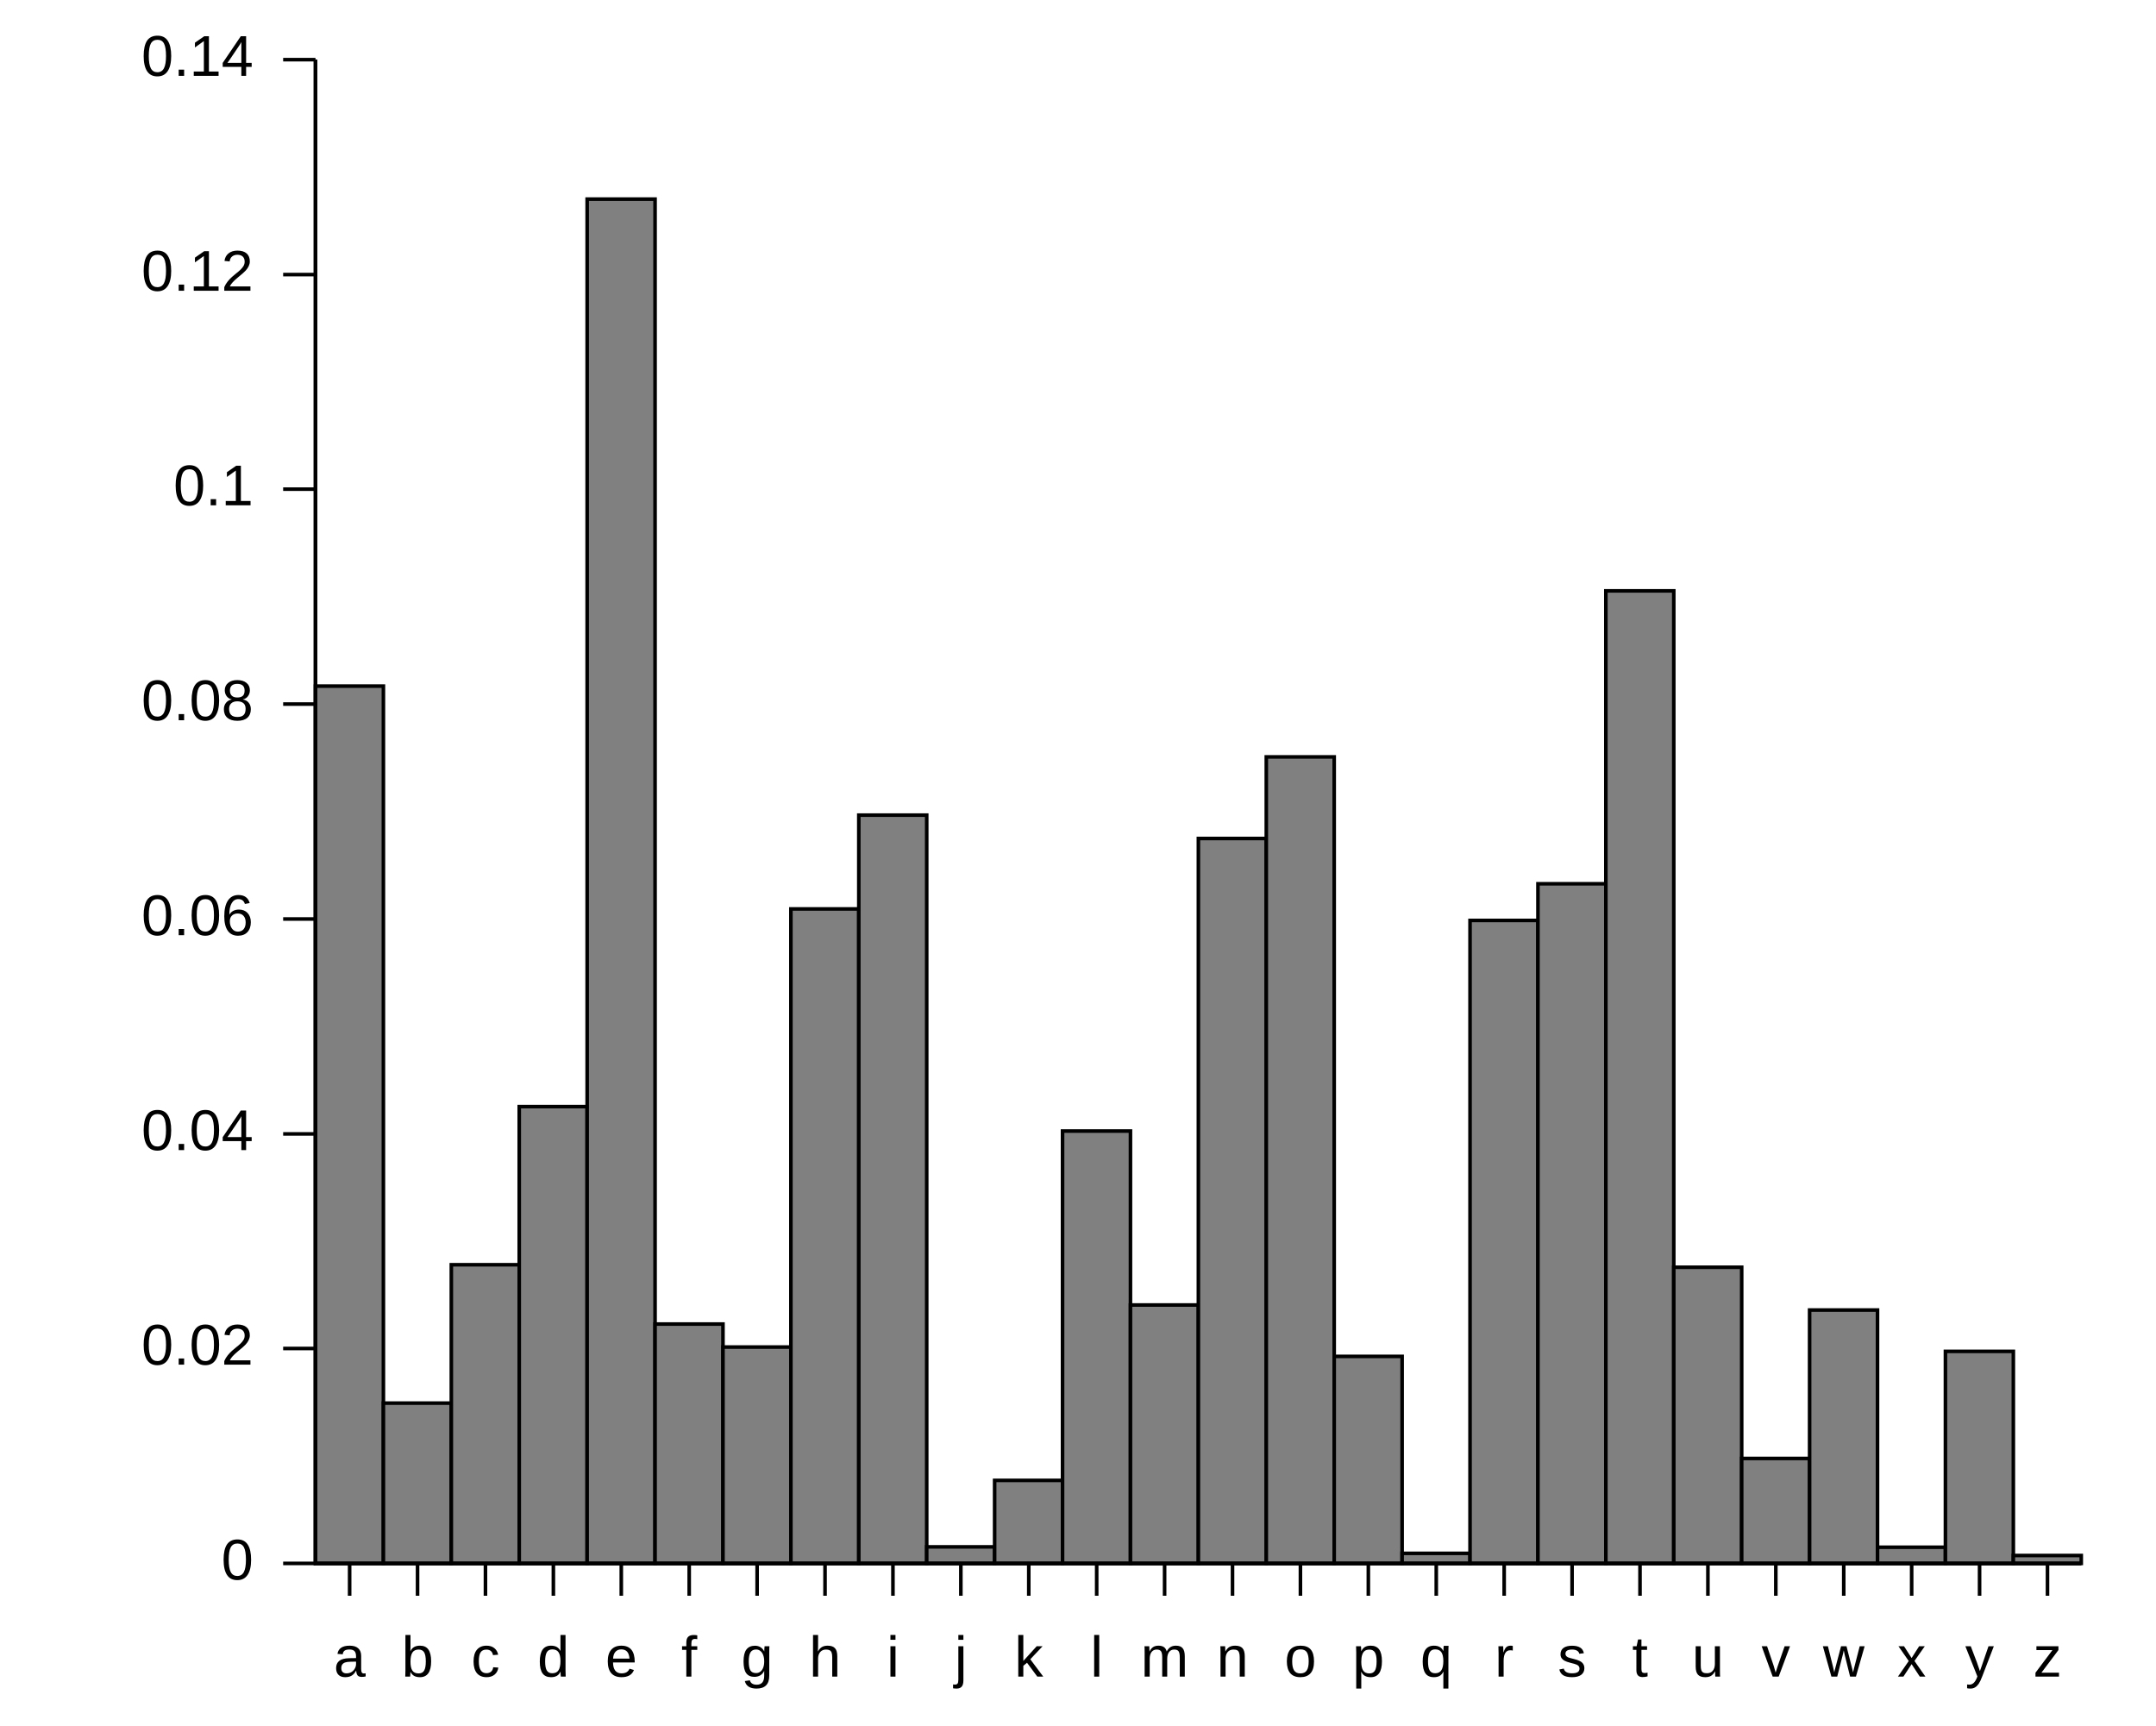
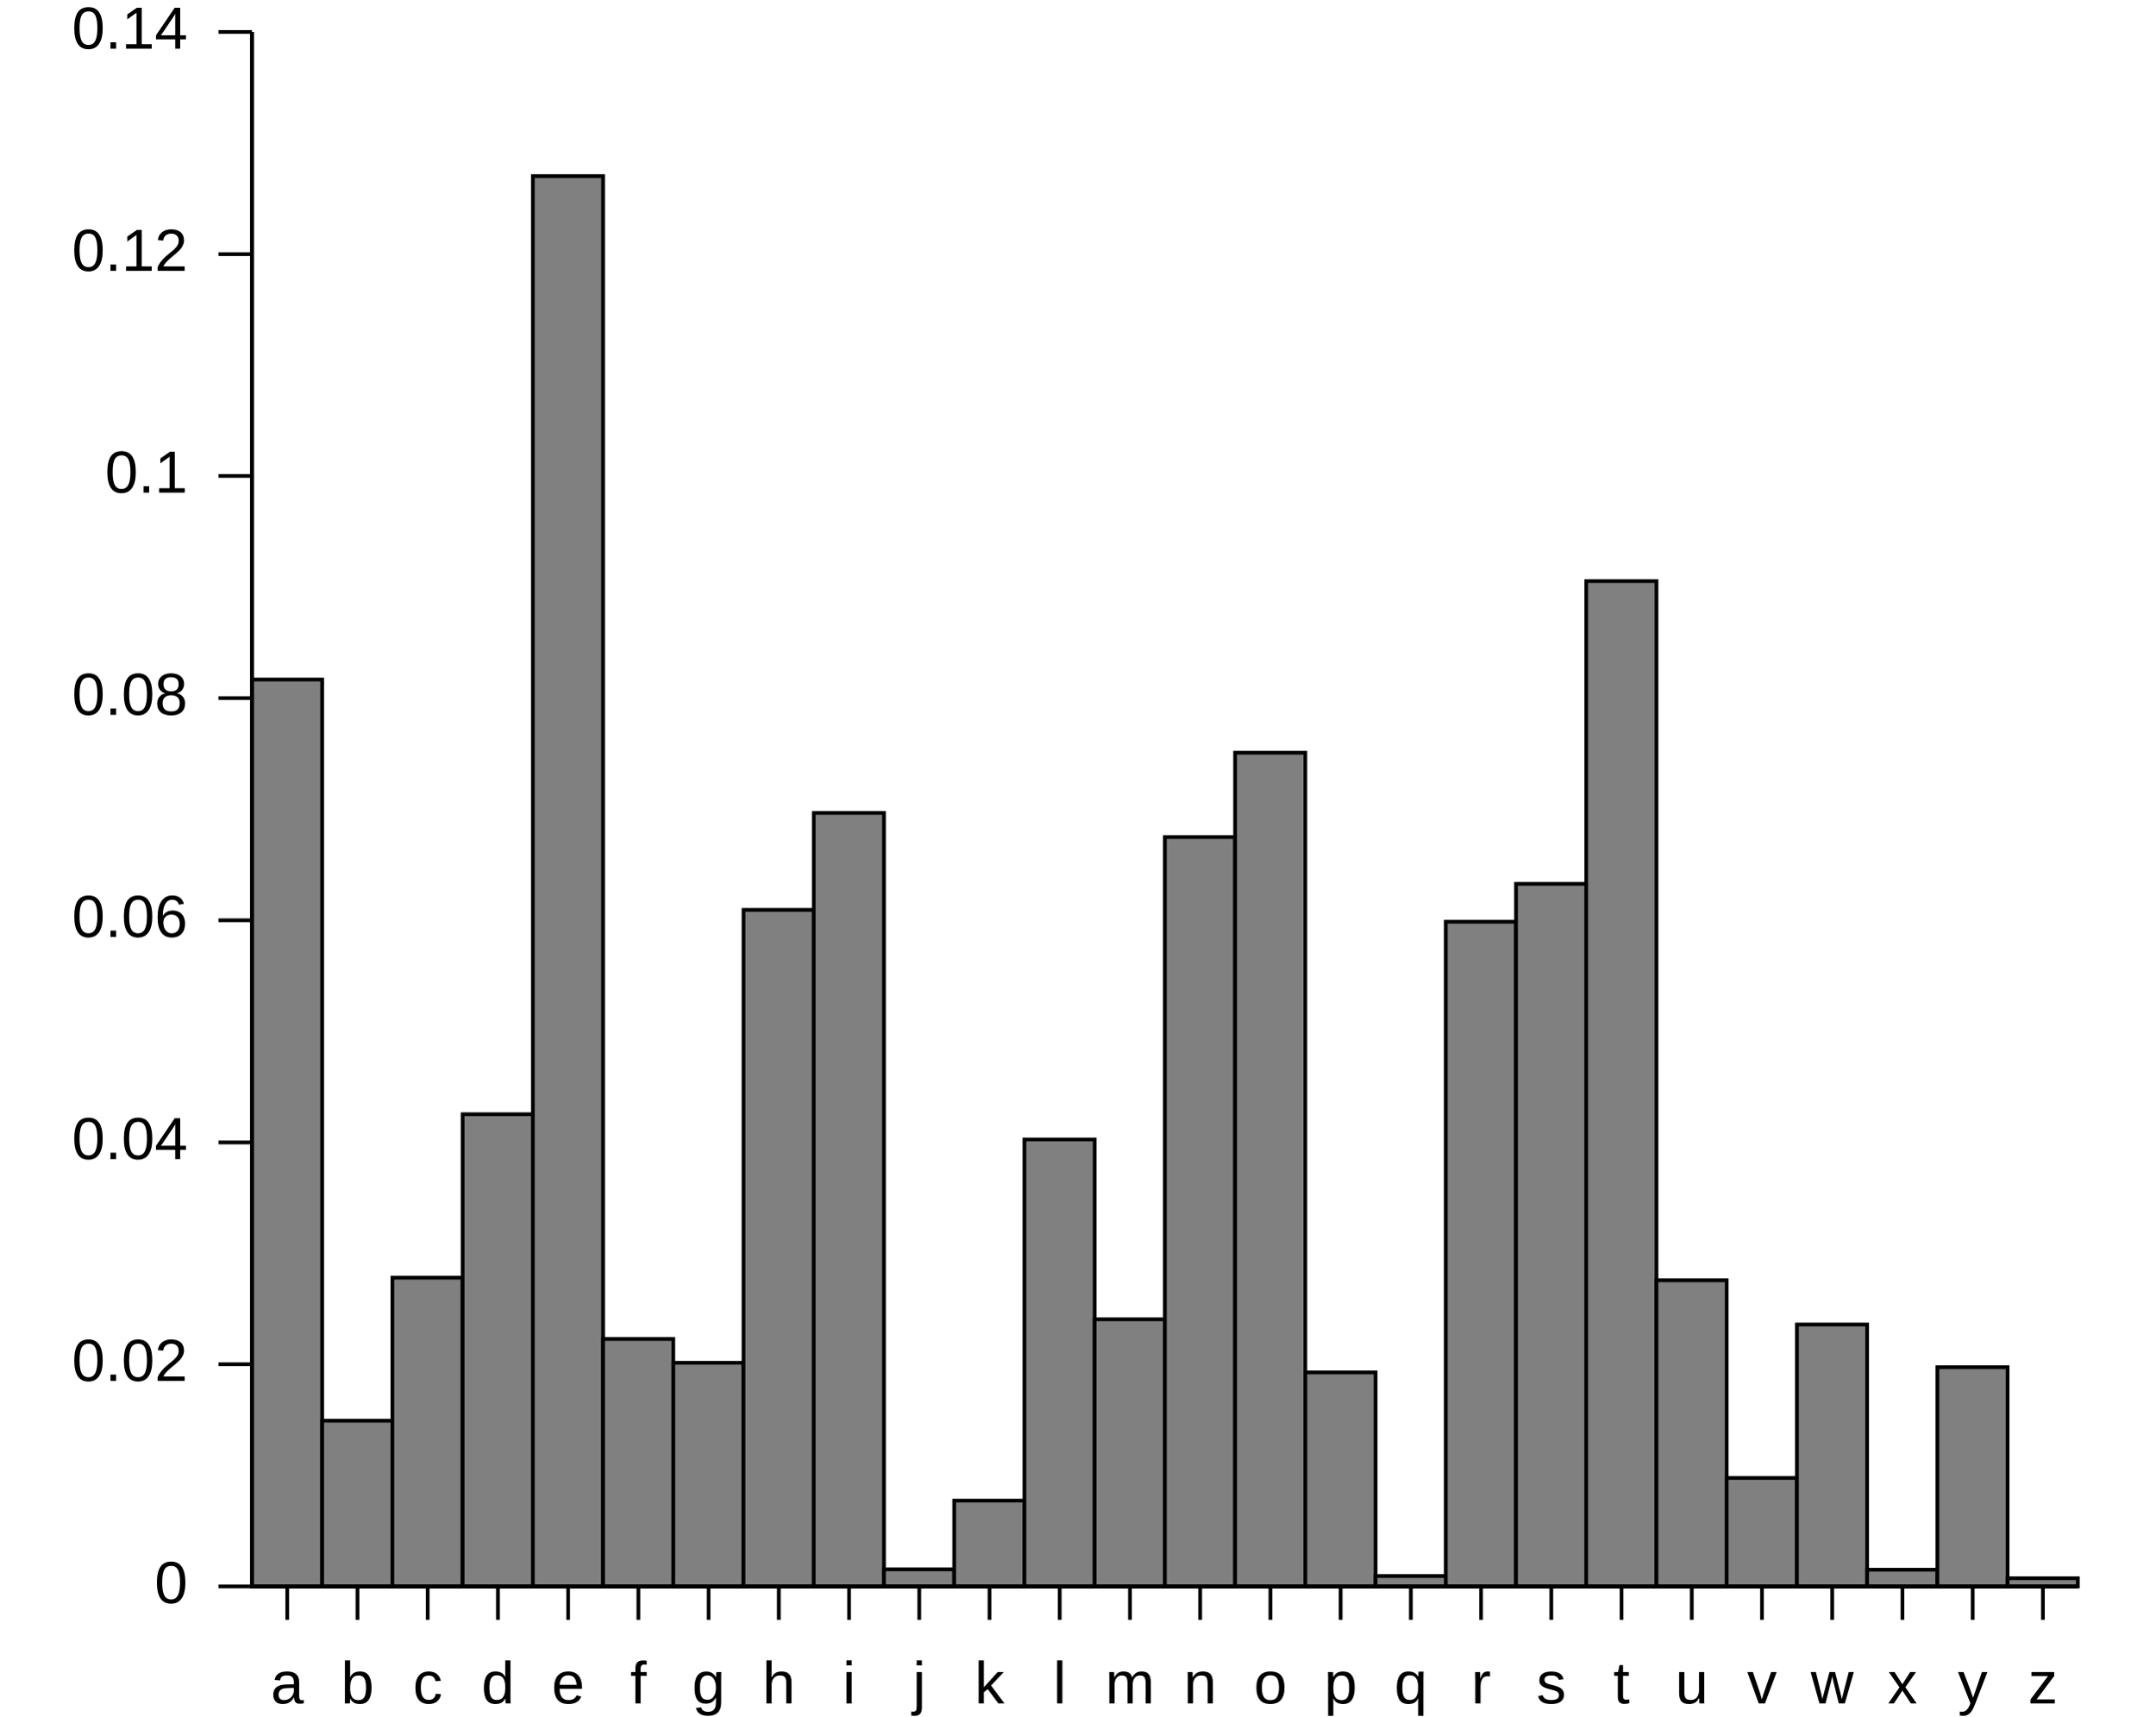
- <svg xmlns="http://www.w3.org/2000/svg" xmlns:xlink="http://www.w3.org/1999/xlink" width="1200" height="960" viewBox="0 0 600 480">
+ <svg xmlns="http://www.w3.org/2000/svg" xmlns:xlink="http://www.w3.org/1999/xlink" width="1160" height="924" viewBox="20 8 580 462">
  <defs>
    <circle id="gpDot" r="0.5" stroke-width="0.5" />
    <path id="gpPt0" stroke-width="0.222" stroke="currentColor" d="M-1,0 h2 M0,-1 v2" />
    <path id="gpPt1" stroke-width="0.222" stroke="currentColor" d="M-1,-1 L1,1 M1,-1 L-1,1" />
    <path id="gpPt2" stroke-width="0.222" stroke="currentColor" d="M-1,0 L1,0 M0,-1 L0,1 M-1,-1 L1,1 M-1,1 L1,-1" />
    <rect id="gpPt3" stroke-width="0.222" stroke="currentColor" x="-1" y="-1" width="2" height="2" />
    <rect id="gpPt4" stroke-width="0.222" stroke="currentColor" fill="currentColor" x="-1" y="-1" width="2" height="2" />
    <circle id="gpPt5" stroke-width="0.222" stroke="currentColor" cx="0" cy="0" r="1" />
    <use xlink:href="#gpPt5" id="gpPt6" fill="currentColor" stroke="none" />
    <path id="gpPt7" stroke-width="0.222" stroke="currentColor" d="M0,-1.33 L-1.33,0.67 L1.33,0.67 z" />
    <use xlink:href="#gpPt7" id="gpPt8" fill="currentColor" stroke="none" />
    <use xlink:href="#gpPt7" id="gpPt9" stroke="currentColor" transform="rotate(180)" />
    <use xlink:href="#gpPt9" id="gpPt10" fill="currentColor" stroke="none" />
    <use xlink:href="#gpPt3" id="gpPt11" stroke="currentColor" transform="rotate(45)" />
    <use xlink:href="#gpPt11" id="gpPt12" fill="currentColor" stroke="none" />
  </defs>
  <g style="fill:none; color:white; stroke:currentColor; stroke-width:1.00; stroke-linecap:butt; stroke-linejoin:miter">
</g>
  <g style="fill:none; color:black; stroke:currentColor; stroke-width:1.00; stroke-linecap:butt; stroke-linejoin:miter">
    <path d="M87.8,435.0 L78.8,435.0 " />
    <g transform="translate(70.5,439.5)" style="stroke:none; fill:black; font-family:Arial; font-size:12.00pt; text-anchor:end">
      <text> 0</text>
    </g>
    <path d="M87.8,375.2 L78.8,375.2 " />
    <g transform="translate(70.5,379.7)" style="stroke:none; fill:black; font-family:Arial; font-size:12.00pt; text-anchor:end">
      <text> 0.02</text>
    </g>
    <path d="M87.8,315.5 L78.8,315.5 " />
    <g transform="translate(70.5,320.0)" style="stroke:none; fill:black; font-family:Arial; font-size:12.00pt; text-anchor:end">
      <text> 0.04</text>
    </g>
    <path d="M87.8,255.7 L78.8,255.7 " />
    <g transform="translate(70.5,260.2)" style="stroke:none; fill:black; font-family:Arial; font-size:12.00pt; text-anchor:end">
      <text> 0.06</text>
    </g>
    <path d="M87.8,195.9 L78.8,195.9 " />
    <g transform="translate(70.5,200.4)" style="stroke:none; fill:black; font-family:Arial; font-size:12.00pt; text-anchor:end">
      <text> 0.08</text>
    </g>
    <path d="M87.8,136.1 L78.8,136.1 " />
    <g transform="translate(70.5,140.6)" style="stroke:none; fill:black; font-family:Arial; font-size:12.00pt; text-anchor:end">
      <text> 0.1</text>
    </g>
    <path d="M87.8,76.4 L78.8,76.4 " />
    <g transform="translate(70.5,80.9)" style="stroke:none; fill:black; font-family:Arial; font-size:12.00pt; text-anchor:end">
      <text> 0.12</text>
    </g>
    <path d="M87.8,16.6 L78.8,16.6 " />
    <g transform="translate(70.5,21.1)" style="stroke:none; fill:black; font-family:Arial; font-size:12.00pt; text-anchor:end">
      <text> 0.14</text>
    </g>
    <path d="M97.3,435.0 L97.3,444.0 " />
    <g transform="translate(97.3,466.5)" style="stroke:none; fill:black; font-family:Arial; font-size:12.00pt; text-anchor:middle">
      <text>a</text>
    </g>
    <path d="M116.2,435.0 L116.2,444.0 " />
    <g transform="translate(116.2,466.5)" style="stroke:none; fill:black; font-family:Arial; font-size:12.00pt; text-anchor:middle">
      <text>b</text>
    </g>
    <path d="M135.1,435.0 L135.1,444.0 " />
    <g transform="translate(135.1,466.5)" style="stroke:none; fill:black; font-family:Arial; font-size:12.00pt; text-anchor:middle">
      <text>c</text>
    </g>
    <path d="M154.0,435.0 L154.0,444.0 " />
    <g transform="translate(154.0,466.5)" style="stroke:none; fill:black; font-family:Arial; font-size:12.00pt; text-anchor:middle">
      <text>d</text>
    </g>
    <path d="M172.9,435.0 L172.9,444.0 " />
    <g transform="translate(172.9,466.5)" style="stroke:none; fill:black; font-family:Arial; font-size:12.00pt; text-anchor:middle">
      <text>e</text>
    </g>
    <path d="M191.8,435.0 L191.8,444.0 " />
    <g transform="translate(191.8,466.5)" style="stroke:none; fill:black; font-family:Arial; font-size:12.00pt; text-anchor:middle">
      <text>f</text>
    </g>
    <path d="M210.7,435.0 L210.7,444.0 " />
    <g transform="translate(210.7,466.5)" style="stroke:none; fill:black; font-family:Arial; font-size:12.00pt; text-anchor:middle">
      <text>g</text>
    </g>
    <path d="M229.6,435.0 L229.6,444.0 " />
    <g transform="translate(229.6,466.5)" style="stroke:none; fill:black; font-family:Arial; font-size:12.00pt; text-anchor:middle">
      <text>h</text>
    </g>
    <path d="M248.5,435.0 L248.5,444.0 " />
    <g transform="translate(248.5,466.5)" style="stroke:none; fill:black; font-family:Arial; font-size:12.00pt; text-anchor:middle">
      <text>i</text>
    </g>
    <path d="M267.4,435.0 L267.4,444.0 " />
    <g transform="translate(267.4,466.5)" style="stroke:none; fill:black; font-family:Arial; font-size:12.00pt; text-anchor:middle">
      <text>j</text>
    </g>
    <path d="M286.3,435.0 L286.3,444.0 " />
    <g transform="translate(286.3,466.5)" style="stroke:none; fill:black; font-family:Arial; font-size:12.00pt; text-anchor:middle">
      <text>k</text>
    </g>
    <path d="M305.2,435.0 L305.2,444.0 " />
    <g transform="translate(305.2,466.5)" style="stroke:none; fill:black; font-family:Arial; font-size:12.00pt; text-anchor:middle">
      <text>l</text>
    </g>
    <path d="M324.1,435.0 L324.1,444.0 " />
    <g transform="translate(324.1,466.5)" style="stroke:none; fill:black; font-family:Arial; font-size:12.00pt; text-anchor:middle">
      <text>m</text>
    </g>
    <path d="M343.0,435.0 L343.0,444.0 " />
    <g transform="translate(343.0,466.5)" style="stroke:none; fill:black; font-family:Arial; font-size:12.00pt; text-anchor:middle">
      <text>n</text>
    </g>
    <path d="M361.9,435.0 L361.9,444.0 " />
    <g transform="translate(361.9,466.5)" style="stroke:none; fill:black; font-family:Arial; font-size:12.00pt; text-anchor:middle">
      <text>o</text>
    </g>
    <path d="M380.8,435.0 L380.8,444.0 " />
    <g transform="translate(380.8,466.5)" style="stroke:none; fill:black; font-family:Arial; font-size:12.00pt; text-anchor:middle">
      <text>p</text>
    </g>
    <path d="M399.7,435.0 L399.7,444.0 " />
    <g transform="translate(399.7,466.5)" style="stroke:none; fill:black; font-family:Arial; font-size:12.00pt; text-anchor:middle">
      <text>q</text>
    </g>
    <path d="M418.6,435.0 L418.6,444.0 " />
    <g transform="translate(418.6,466.5)" style="stroke:none; fill:black; font-family:Arial; font-size:12.00pt; text-anchor:middle">
      <text>r</text>
    </g>
    <path d="M437.5,435.0 L437.5,444.0 " />
    <g transform="translate(437.5,466.5)" style="stroke:none; fill:black; font-family:Arial; font-size:12.00pt; text-anchor:middle">
      <text>s</text>
    </g>
    <path d="M456.4,435.0 L456.4,444.0 " />
    <g transform="translate(456.4,466.5)" style="stroke:none; fill:black; font-family:Arial; font-size:12.00pt; text-anchor:middle">
      <text>t</text>
    </g>
    <path d="M475.3,435.0 L475.3,444.0 " />
    <g transform="translate(475.3,466.5)" style="stroke:none; fill:black; font-family:Arial; font-size:12.00pt; text-anchor:middle">
      <text>u</text>
    </g>
    <path d="M494.2,435.0 L494.2,444.0 " />
    <g transform="translate(494.2,466.5)" style="stroke:none; fill:black; font-family:Arial; font-size:12.00pt; text-anchor:middle">
      <text>v</text>
    </g>
    <path d="M513.1,435.0 L513.1,444.0 " />
    <g transform="translate(513.1,466.5)" style="stroke:none; fill:black; font-family:Arial; font-size:12.00pt; text-anchor:middle">
      <text>w</text>
    </g>
    <path d="M532.0,435.0 L532.0,444.0 " />
    <g transform="translate(532.0,466.5)" style="stroke:none; fill:black; font-family:Arial; font-size:12.00pt; text-anchor:middle">
      <text>x</text>
    </g>
    <path d="M550.9,435.0 L550.9,444.0 " />
    <g transform="translate(550.9,466.5)" style="stroke:none; fill:black; font-family:Arial; font-size:12.00pt; text-anchor:middle">
      <text>y</text>
    </g>
    <path d="M569.8,435.0 L569.8,444.0 " />
    <g transform="translate(569.8,466.5)" style="stroke:none; fill:black; font-family:Arial; font-size:12.00pt; text-anchor:middle">
      <text>z</text>
    </g>
    <path d="M87.8,16.6 L87.8,435.0 L579.2,435.0 M579.2,16.6 M87.8,16.6 " />
  </g>
  <g style="fill:none; color:gray; stroke:currentColor; stroke-width:1.00; stroke-linecap:butt; stroke-linejoin:miter">
    <g style="stroke:none; shape-rendering:crispEdges">
      <polygon fill="currentColor" points="87.8,435.0 106.8,435.0 106.8,190.8 87.8,190.8 " />
    </g>
  </g>
  <g style="fill:none; color:black; stroke:currentColor; stroke-width:1.00; stroke-linecap:butt; stroke-linejoin:miter">
    <path d="M87.8,435.0 L87.8,190.9 L106.7,190.9 L106.7,435.0 L87.8,435.0 Z " />
  </g>
  <g style="fill:none; color:gray; stroke:currentColor; stroke-width:1.00; stroke-linecap:butt; stroke-linejoin:miter">
    <g style="stroke:none; shape-rendering:crispEdges">
      <polygon fill="currentColor" points="106.7,435.0 125.7,435.0 125.7,390.3 106.7,390.3 " />
    </g>
  </g>
  <g style="fill:none; color:black; stroke:currentColor; stroke-width:1.00; stroke-linecap:butt; stroke-linejoin:miter">
    <path d="M106.7,435.0 L106.7,390.4 L125.6,390.4 L125.6,435.0 L106.7,435.0 Z " />
  </g>
  <g style="fill:none; color:gray; stroke:currentColor; stroke-width:1.00; stroke-linecap:butt; stroke-linejoin:miter">
    <g style="stroke:none; shape-rendering:crispEdges">
      <polygon fill="currentColor" points="125.6,435.0 144.6,435.0 144.6,351.8 125.6,351.8 " />
    </g>
  </g>
  <g style="fill:none; color:black; stroke:currentColor; stroke-width:1.00; stroke-linecap:butt; stroke-linejoin:miter">
    <path d="M125.6,435.0 L125.6,351.9 L144.5,351.9 L144.5,435.0 L125.6,435.0 Z " />
  </g>
  <g style="fill:none; color:gray; stroke:currentColor; stroke-width:1.00; stroke-linecap:butt; stroke-linejoin:miter">
    <g style="stroke:none; shape-rendering:crispEdges">
      <polygon fill="currentColor" points="144.5,435.0 163.5,435.0 163.5,307.8 144.5,307.8 " />
    </g>
  </g>
  <g style="fill:none; color:black; stroke:currentColor; stroke-width:1.00; stroke-linecap:butt; stroke-linejoin:miter">
    <path d="M144.5,435.0 L144.5,307.9 L163.4,307.9 L163.4,435.0 L144.5,435.0 Z " />
  </g>
  <g style="fill:none; color:gray; stroke:currentColor; stroke-width:1.00; stroke-linecap:butt; stroke-linejoin:miter">
    <g style="stroke:none; shape-rendering:crispEdges">
      <polygon fill="currentColor" points="163.4,435.0 182.4,435.0 182.4,55.3 163.4,55.3 " />
    </g>
  </g>
  <g style="fill:none; color:black; stroke:currentColor; stroke-width:1.00; stroke-linecap:butt; stroke-linejoin:miter">
    <path d="M163.4,435.0 L163.4,55.4 L182.3,55.4 L182.3,435.0 L163.4,435.0 Z " />
  </g>
  <g style="fill:none; color:gray; stroke:currentColor; stroke-width:1.00; stroke-linecap:butt; stroke-linejoin:miter">
    <g style="stroke:none; shape-rendering:crispEdges">
      <polygon fill="currentColor" points="182.3,435.0 201.3,435.0 201.3,368.3 182.3,368.3 " />
    </g>
  </g>
  <g style="fill:none; color:black; stroke:currentColor; stroke-width:1.00; stroke-linecap:butt; stroke-linejoin:miter">
    <path d="M182.3,435.0 L182.3,368.4 L201.2,368.4 L201.2,435.0 L182.3,435.0 Z " />
  </g>
  <g style="fill:none; color:gray; stroke:currentColor; stroke-width:1.00; stroke-linecap:butt; stroke-linejoin:miter">
    <g style="stroke:none; shape-rendering:crispEdges">
      <polygon fill="currentColor" points="201.2,435.0 220.2,435.0 220.2,374.7 201.2,374.7 " />
    </g>
  </g>
  <g style="fill:none; color:black; stroke:currentColor; stroke-width:1.00; stroke-linecap:butt; stroke-linejoin:miter">
    <path d="M201.2,435.0 L201.2,374.8 L220.1,374.8 L220.1,435.0 L201.2,435.0 Z " />
  </g>
  <g style="fill:none; color:gray; stroke:currentColor; stroke-width:1.00; stroke-linecap:butt; stroke-linejoin:miter">
    <g style="stroke:none; shape-rendering:crispEdges">
      <polygon fill="currentColor" points="220.1,435.0 239.1,435.0 239.1,252.8 220.1,252.8 " />
    </g>
  </g>
  <g style="fill:none; color:black; stroke:currentColor; stroke-width:1.00; stroke-linecap:butt; stroke-linejoin:miter">
    <path d="M220.1,435.0 L220.1,252.9 L239.0,252.9 L239.0,435.0 L220.1,435.0 Z " />
  </g>
  <g style="fill:none; color:gray; stroke:currentColor; stroke-width:1.00; stroke-linecap:butt; stroke-linejoin:miter">
    <g style="stroke:none; shape-rendering:crispEdges">
      <polygon fill="currentColor" points="239.0,435.0 258.0,435.0 258.0,226.7 239.0,226.7 " />
    </g>
  </g>
  <g style="fill:none; color:black; stroke:currentColor; stroke-width:1.00; stroke-linecap:butt; stroke-linejoin:miter">
    <path d="M239.0,435.0 L239.0,226.8 L257.9,226.8 L257.9,435.0 L239.0,435.0 Z " />
  </g>
  <g style="fill:none; color:gray; stroke:currentColor; stroke-width:1.00; stroke-linecap:butt; stroke-linejoin:miter">
    <g style="stroke:none; shape-rendering:crispEdges">
      <polygon fill="currentColor" points="257.9,435.0 276.9,435.0 276.9,430.3 257.9,430.3 " />
    </g>
  </g>
  <g style="fill:none; color:black; stroke:currentColor; stroke-width:1.00; stroke-linecap:butt; stroke-linejoin:miter">
    <path d="M257.9,435.0 L257.9,430.4 L276.8,430.4 L276.8,435.0 L257.9,435.0 Z " />
  </g>
  <g style="fill:none; color:gray; stroke:currentColor; stroke-width:1.00; stroke-linecap:butt; stroke-linejoin:miter">
    <g style="stroke:none; shape-rendering:crispEdges">
      <polygon fill="currentColor" points="276.8,435.0 295.8,435.0 295.8,411.8 276.8,411.8 " />
    </g>
  </g>
  <g style="fill:none; color:black; stroke:currentColor; stroke-width:1.00; stroke-linecap:butt; stroke-linejoin:miter">
    <path d="M276.8,435.0 L276.8,411.9 L295.7,411.9 L295.7,435.0 L276.8,435.0 Z " />
  </g>
  <g style="fill:none; color:gray; stroke:currentColor; stroke-width:1.00; stroke-linecap:butt; stroke-linejoin:miter">
    <g style="stroke:none; shape-rendering:crispEdges">
      <polygon fill="currentColor" points="295.7,435.0 314.7,435.0 314.7,314.6 295.7,314.6 " />
    </g>
  </g>
  <g style="fill:none; color:black; stroke:currentColor; stroke-width:1.00; stroke-linecap:butt; stroke-linejoin:miter">
    <path d="M295.7,435.0 L295.7,314.7 L314.6,314.7 L314.6,435.0 L295.7,435.0 Z " />
  </g>
  <g style="fill:none; color:gray; stroke:currentColor; stroke-width:1.00; stroke-linecap:butt; stroke-linejoin:miter">
    <g style="stroke:none; shape-rendering:crispEdges">
      <polygon fill="currentColor" points="314.6,435.0 333.6,435.0 333.6,363.0 314.6,363.0 " />
    </g>
  </g>
  <g style="fill:none; color:black; stroke:currentColor; stroke-width:1.00; stroke-linecap:butt; stroke-linejoin:miter">
    <path d="M314.6,435.0 L314.6,363.1 L333.5,363.1 L333.5,435.0 L314.6,435.0 Z " />
  </g>
  <g style="fill:none; color:gray; stroke:currentColor; stroke-width:1.00; stroke-linecap:butt; stroke-linejoin:miter">
    <g style="stroke:none; shape-rendering:crispEdges">
      <polygon fill="currentColor" points="333.5,435.0 352.5,435.0 352.5,233.2 333.5,233.2 " />
    </g>
  </g>
  <g style="fill:none; color:black; stroke:currentColor; stroke-width:1.00; stroke-linecap:butt; stroke-linejoin:miter">
    <path d="M333.5,435.0 L333.5,233.3 L352.4,233.3 L352.4,435.0 L333.5,435.0 Z " />
  </g>
  <g style="fill:none; color:gray; stroke:currentColor; stroke-width:1.00; stroke-linecap:butt; stroke-linejoin:miter">
    <g style="stroke:none; shape-rendering:crispEdges">
      <polygon fill="currentColor" points="352.4,435.0 371.4,435.0 371.4,210.5 352.4,210.5 " />
    </g>
  </g>
  <g style="fill:none; color:black; stroke:currentColor; stroke-width:1.00; stroke-linecap:butt; stroke-linejoin:miter">
    <path d="M352.4,435.0 L352.4,210.6 L371.3,210.6 L371.3,435.0 L352.4,435.0 Z " />
  </g>
  <g style="fill:none; color:gray; stroke:currentColor; stroke-width:1.00; stroke-linecap:butt; stroke-linejoin:miter">
    <g style="stroke:none; shape-rendering:crispEdges">
      <polygon fill="currentColor" points="371.3,435.0 390.3,435.0 390.3,377.3 371.3,377.3 " />
    </g>
  </g>
  <g style="fill:none; color:black; stroke:currentColor; stroke-width:1.00; stroke-linecap:butt; stroke-linejoin:miter">
    <path d="M371.3,435.0 L371.3,377.4 L390.2,377.4 L390.2,435.0 L371.3,435.0 Z " />
  </g>
  <g style="fill:none; color:gray; stroke:currentColor; stroke-width:1.00; stroke-linecap:butt; stroke-linejoin:miter">
    <g style="stroke:none; shape-rendering:crispEdges">
      <polygon fill="currentColor" points="390.2,435.0 409.2,435.0 409.2,432.1 390.2,432.1 " />
    </g>
  </g>
  <g style="fill:none; color:black; stroke:currentColor; stroke-width:1.00; stroke-linecap:butt; stroke-linejoin:miter">
    <path d="M390.2,435.0 L390.2,432.2 L409.1,432.2 L409.1,435.0 L390.2,435.0 Z " />
  </g>
  <g style="fill:none; color:gray; stroke:currentColor; stroke-width:1.00; stroke-linecap:butt; stroke-linejoin:miter">
    <g style="stroke:none; shape-rendering:crispEdges">
      <polygon fill="currentColor" points="409.1,435.0 428.1,435.0 428.1,256.0 409.1,256.0 " />
    </g>
  </g>
  <g style="fill:none; color:black; stroke:currentColor; stroke-width:1.00; stroke-linecap:butt; stroke-linejoin:miter">
    <path d="M409.1,435.0 L409.1,256.1 L428.0,256.1 L428.0,435.0 L409.1,435.0 Z " />
  </g>
  <g style="fill:none; color:gray; stroke:currentColor; stroke-width:1.00; stroke-linecap:butt; stroke-linejoin:miter">
    <g style="stroke:none; shape-rendering:crispEdges">
      <polygon fill="currentColor" points="428.0,435.0 447.0,435.0 447.0,245.8 428.0,245.8 " />
    </g>
  </g>
  <g style="fill:none; color:black; stroke:currentColor; stroke-width:1.00; stroke-linecap:butt; stroke-linejoin:miter">
    <path d="M428.0,435.0 L428.0,245.9 L446.9,245.9 L446.9,435.0 L428.0,435.0 Z " />
  </g>
  <g style="fill:none; color:gray; stroke:currentColor; stroke-width:1.00; stroke-linecap:butt; stroke-linejoin:miter">
    <g style="stroke:none; shape-rendering:crispEdges">
      <polygon fill="currentColor" points="446.9,435.0 465.9,435.0 465.9,164.3 446.9,164.3 " />
    </g>
  </g>
  <g style="fill:none; color:black; stroke:currentColor; stroke-width:1.00; stroke-linecap:butt; stroke-linejoin:miter">
    <path d="M446.9,435.0 L446.9,164.4 L465.8,164.4 L465.8,435.0 L446.9,435.0 Z " />
  </g>
  <g style="fill:none; color:gray; stroke:currentColor; stroke-width:1.00; stroke-linecap:butt; stroke-linejoin:miter">
    <g style="stroke:none; shape-rendering:crispEdges">
      <polygon fill="currentColor" points="465.8,435.0 484.8,435.0 484.8,352.5 465.8,352.5 " />
    </g>
  </g>
  <g style="fill:none; color:black; stroke:currentColor; stroke-width:1.00; stroke-linecap:butt; stroke-linejoin:miter">
    <path d="M465.8,435.0 L465.8,352.6 L484.7,352.6 L484.7,435.0 L465.8,435.0 Z " />
  </g>
  <g style="fill:none; color:gray; stroke:currentColor; stroke-width:1.00; stroke-linecap:butt; stroke-linejoin:miter">
    <g style="stroke:none; shape-rendering:crispEdges">
      <polygon fill="currentColor" points="484.7,435.0 503.7,435.0 503.7,405.7 484.7,405.7 " />
    </g>
  </g>
  <g style="fill:none; color:black; stroke:currentColor; stroke-width:1.00; stroke-linecap:butt; stroke-linejoin:miter">
    <path d="M484.7,435.0 L484.7,405.8 L503.6,405.8 L503.6,435.0 L484.7,435.0 Z " />
  </g>
  <g style="fill:none; color:gray; stroke:currentColor; stroke-width:1.00; stroke-linecap:butt; stroke-linejoin:miter">
    <g style="stroke:none; shape-rendering:crispEdges">
      <polygon fill="currentColor" points="503.6,435.0 522.6,435.0 522.6,364.4 503.6,364.4 " />
    </g>
  </g>
  <g style="fill:none; color:black; stroke:currentColor; stroke-width:1.00; stroke-linecap:butt; stroke-linejoin:miter">
    <path d="M503.6,435.0 L503.6,364.5 L522.5,364.5 L522.5,435.0 L503.6,435.0 Z " />
  </g>
  <g style="fill:none; color:gray; stroke:currentColor; stroke-width:1.00; stroke-linecap:butt; stroke-linejoin:miter">
    <g style="stroke:none; shape-rendering:crispEdges">
      <polygon fill="currentColor" points="522.5,435.0 541.5,435.0 541.5,430.4 522.5,430.4 " />
    </g>
  </g>
  <g style="fill:none; color:black; stroke:currentColor; stroke-width:1.00; stroke-linecap:butt; stroke-linejoin:miter">
    <path d="M522.5,435.0 L522.5,430.5 L541.4,430.5 L541.4,435.0 L522.5,435.0 Z " />
  </g>
  <g style="fill:none; color:gray; stroke:currentColor; stroke-width:1.00; stroke-linecap:butt; stroke-linejoin:miter">
    <g style="stroke:none; shape-rendering:crispEdges">
      <polygon fill="currentColor" points="541.4,435.0 560.4,435.0 560.4,375.9 541.4,375.9 " />
    </g>
  </g>
  <g style="fill:none; color:black; stroke:currentColor; stroke-width:1.00; stroke-linecap:butt; stroke-linejoin:miter">
    <path d="M541.4,435.0 L541.4,376.0 L560.3,376.0 L560.3,435.0 L541.4,435.0 Z " />
  </g>
  <g style="fill:none; color:gray; stroke:currentColor; stroke-width:1.00; stroke-linecap:butt; stroke-linejoin:miter">
    <g style="stroke:none; shape-rendering:crispEdges">
      <polygon fill="currentColor" points="560.3,435.0 579.3,435.0 579.3,432.7 560.3,432.7 " />
    </g>
  </g>
  <g style="fill:none; color:black; stroke:currentColor; stroke-width:1.00; stroke-linecap:butt; stroke-linejoin:miter">
    <path d="M560.3,435.0 L560.3,432.8 L579.2,432.8 L579.2,435.0 L560.3,435.0 Z " />
  </g>
  <g style="fill:none; color:gray; stroke:currentColor; stroke-width:1.00; stroke-linecap:butt; stroke-linejoin:miter">
</g>
  <g style="fill:none; color:black; stroke:currentColor; stroke-width:1.00; stroke-linecap:butt; stroke-linejoin:miter">
    <path d="M87.8,16.6 L87.8,435.0 L579.2,435.0 M579.2,16.6 M87.8,16.6 " />
  </g>
</svg>
